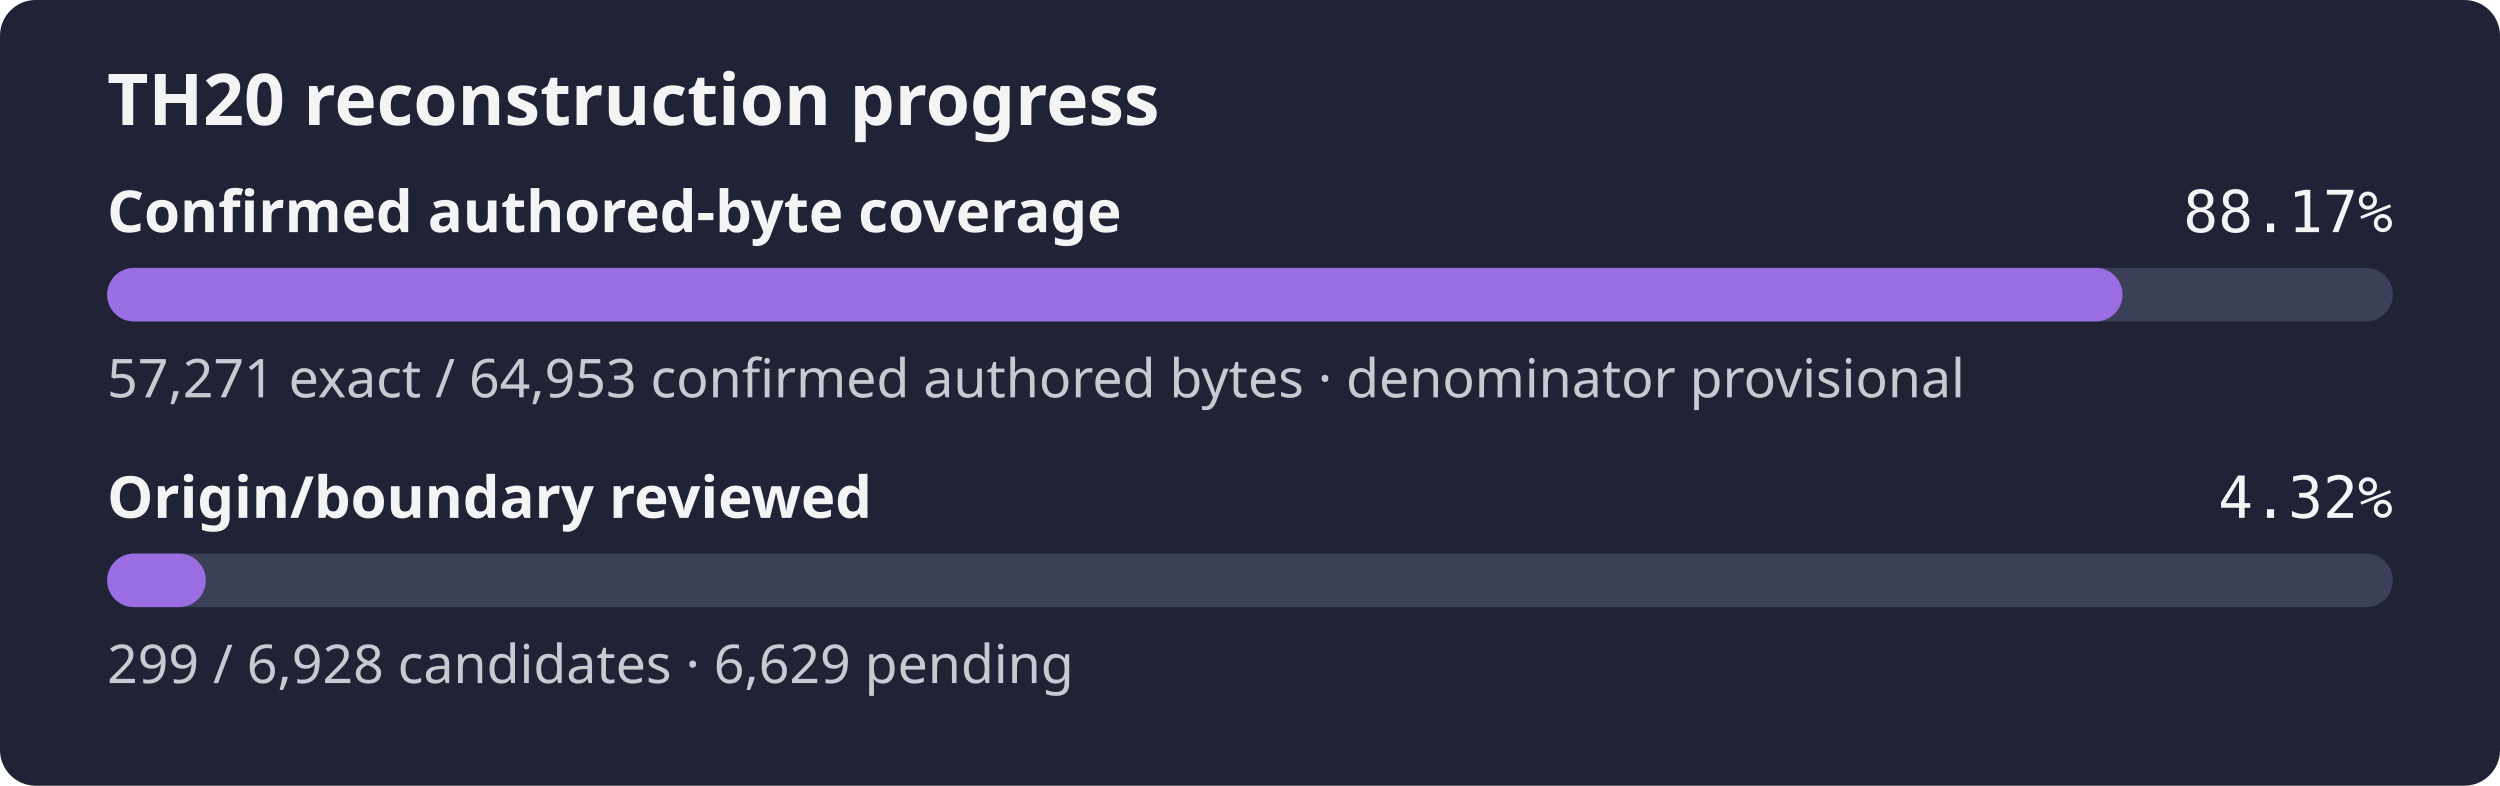
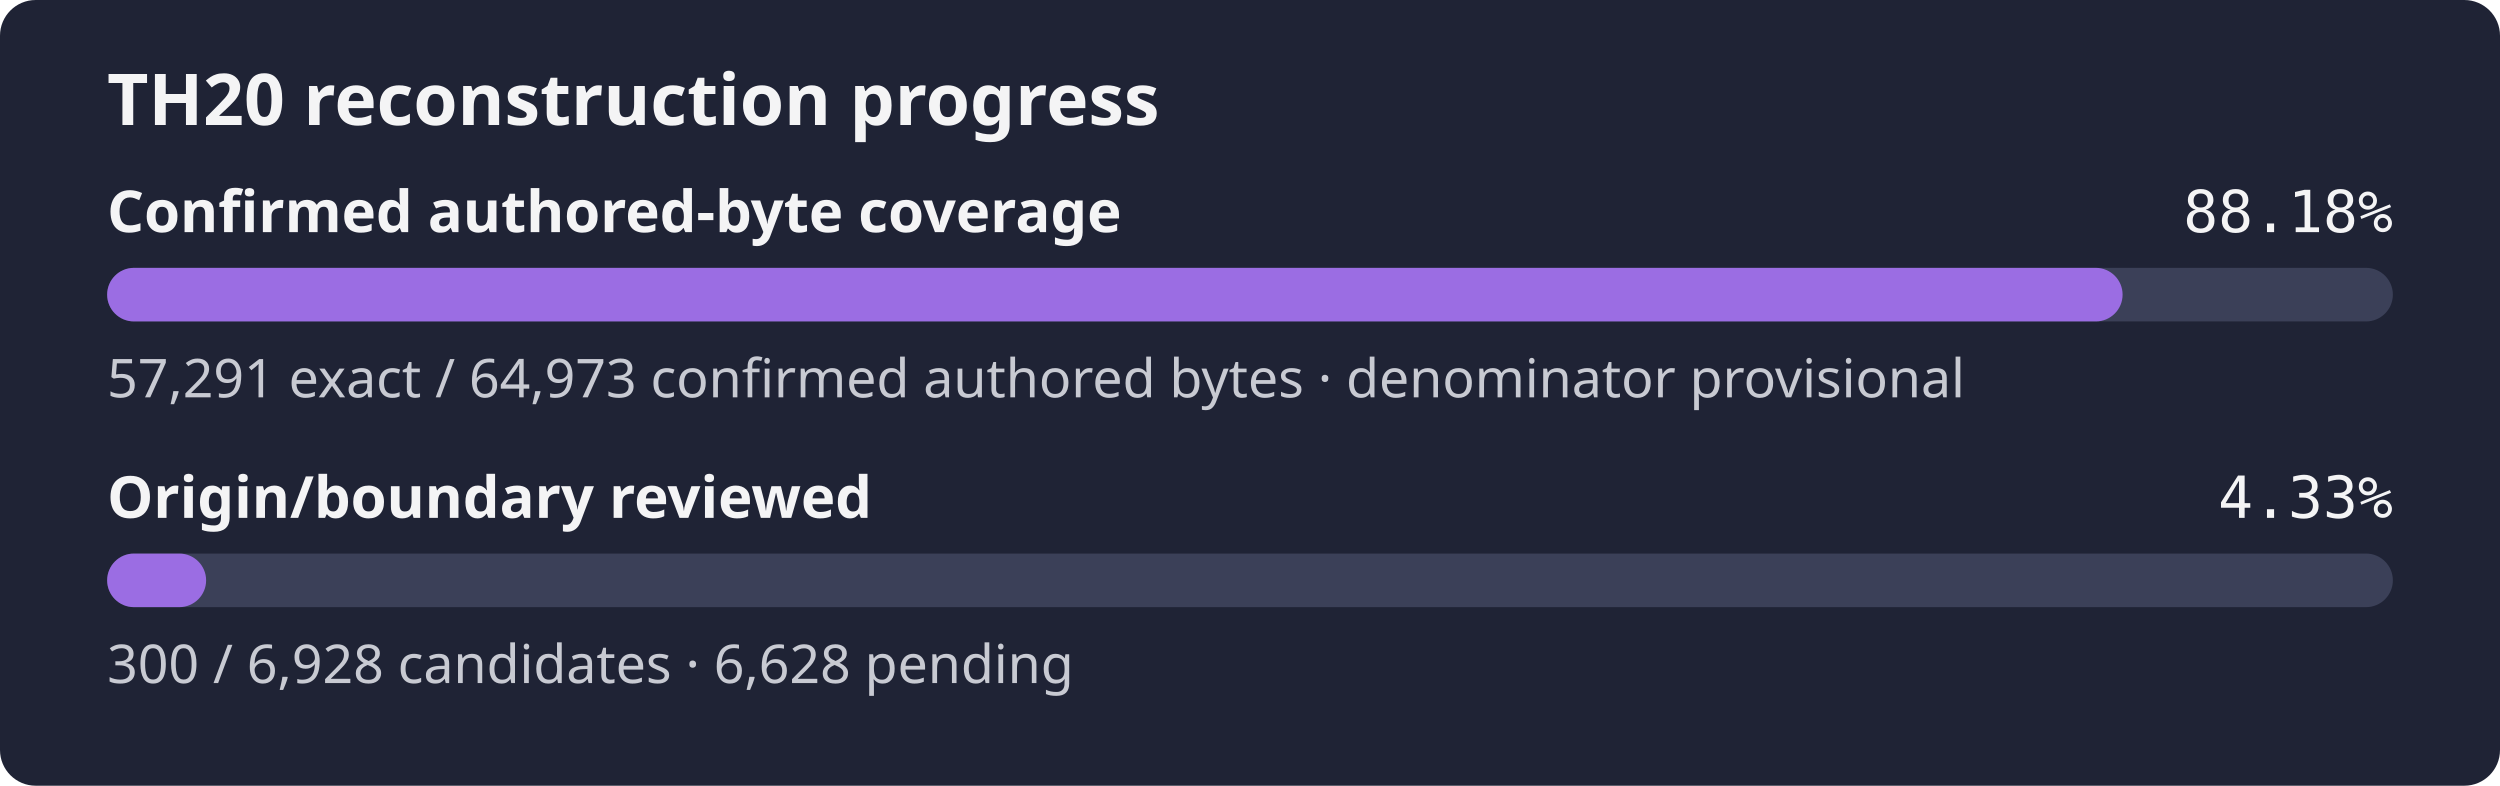
- <svg xmlns="http://www.w3.org/2000/svg" width="560" height="176" role="img" aria-label="TH20 reconstruction progress: 88.17% of the confirmed authored-byte set is exact, origin review 4.32%">
+ <svg xmlns="http://www.w3.org/2000/svg" width="560" height="176" role="img" aria-label="TH20 reconstruction progress: 88.18% of the confirmed authored-byte set is exact, origin review 4.33%">
  <rect width="560" height="176" rx="8" fill="#1f2335" />
  <text x="24" y="28" fill="#f4f4f5" font-family="sans-serif" font-size="16" font-weight="600">TH20 reconstruction progress</text>
  <text x="24" y="52" fill="#f4f4f5" font-family="sans-serif" font-size="13" font-weight="600">Confirmed authored-byte coverage</text>
-   <text x="536" y="52" fill="#f4f4f5" text-anchor="end" font-family="monospace" font-size="13">88.17%</text>
+   <text x="536" y="52" fill="#f4f4f5" text-anchor="end" font-family="monospace" font-size="13">88.18%</text>
  <rect x="24" y="60" width="512" height="12" rx="6" fill="#3b4058" />
-   <rect x="24" y="60" width="451.45" height="12" rx="6" fill="#9b6de3" />
-   <text x="24" y="89" fill="#c8cad2" font-family="sans-serif" font-size="12">57,271 exact / 64,953 confirmed authored bytes · denominator provisional</text>
+   <rect x="24" y="60" width="451.46" height="12" rx="6" fill="#9b6de3" />
+   <text x="24" y="89" fill="#c8cad2" font-family="sans-serif" font-size="12">57,291 exact / 64,973 confirmed authored bytes · denominator provisional</text>
  <text x="24" y="116" fill="#f4f4f5" font-family="sans-serif" font-size="13" font-weight="600">Origin/boundary reviewed</text>
-   <text x="536" y="116" fill="#f4f4f5" text-anchor="end" font-family="monospace" font-size="13">4.32%</text>
+   <text x="536" y="116" fill="#f4f4f5" text-anchor="end" font-family="monospace" font-size="13">4.33%</text>
  <rect x="24" y="124" width="512" height="12" rx="6" fill="#3b4058" />
-   <rect x="24" y="124" width="22.10" height="12" rx="6" fill="#9b6de3" />
-   <text x="24" y="153" fill="#c8cad2" font-family="sans-serif" font-size="12">299 / 6,928 candidates · 6,629 pending</text>
+   <rect x="24" y="124" width="22.17" height="12" rx="6" fill="#9b6de3" />
+   <text x="24" y="153" fill="#c8cad2" font-family="sans-serif" font-size="12">300 / 6,928 candidates · 6,628 pending</text>
</svg>
